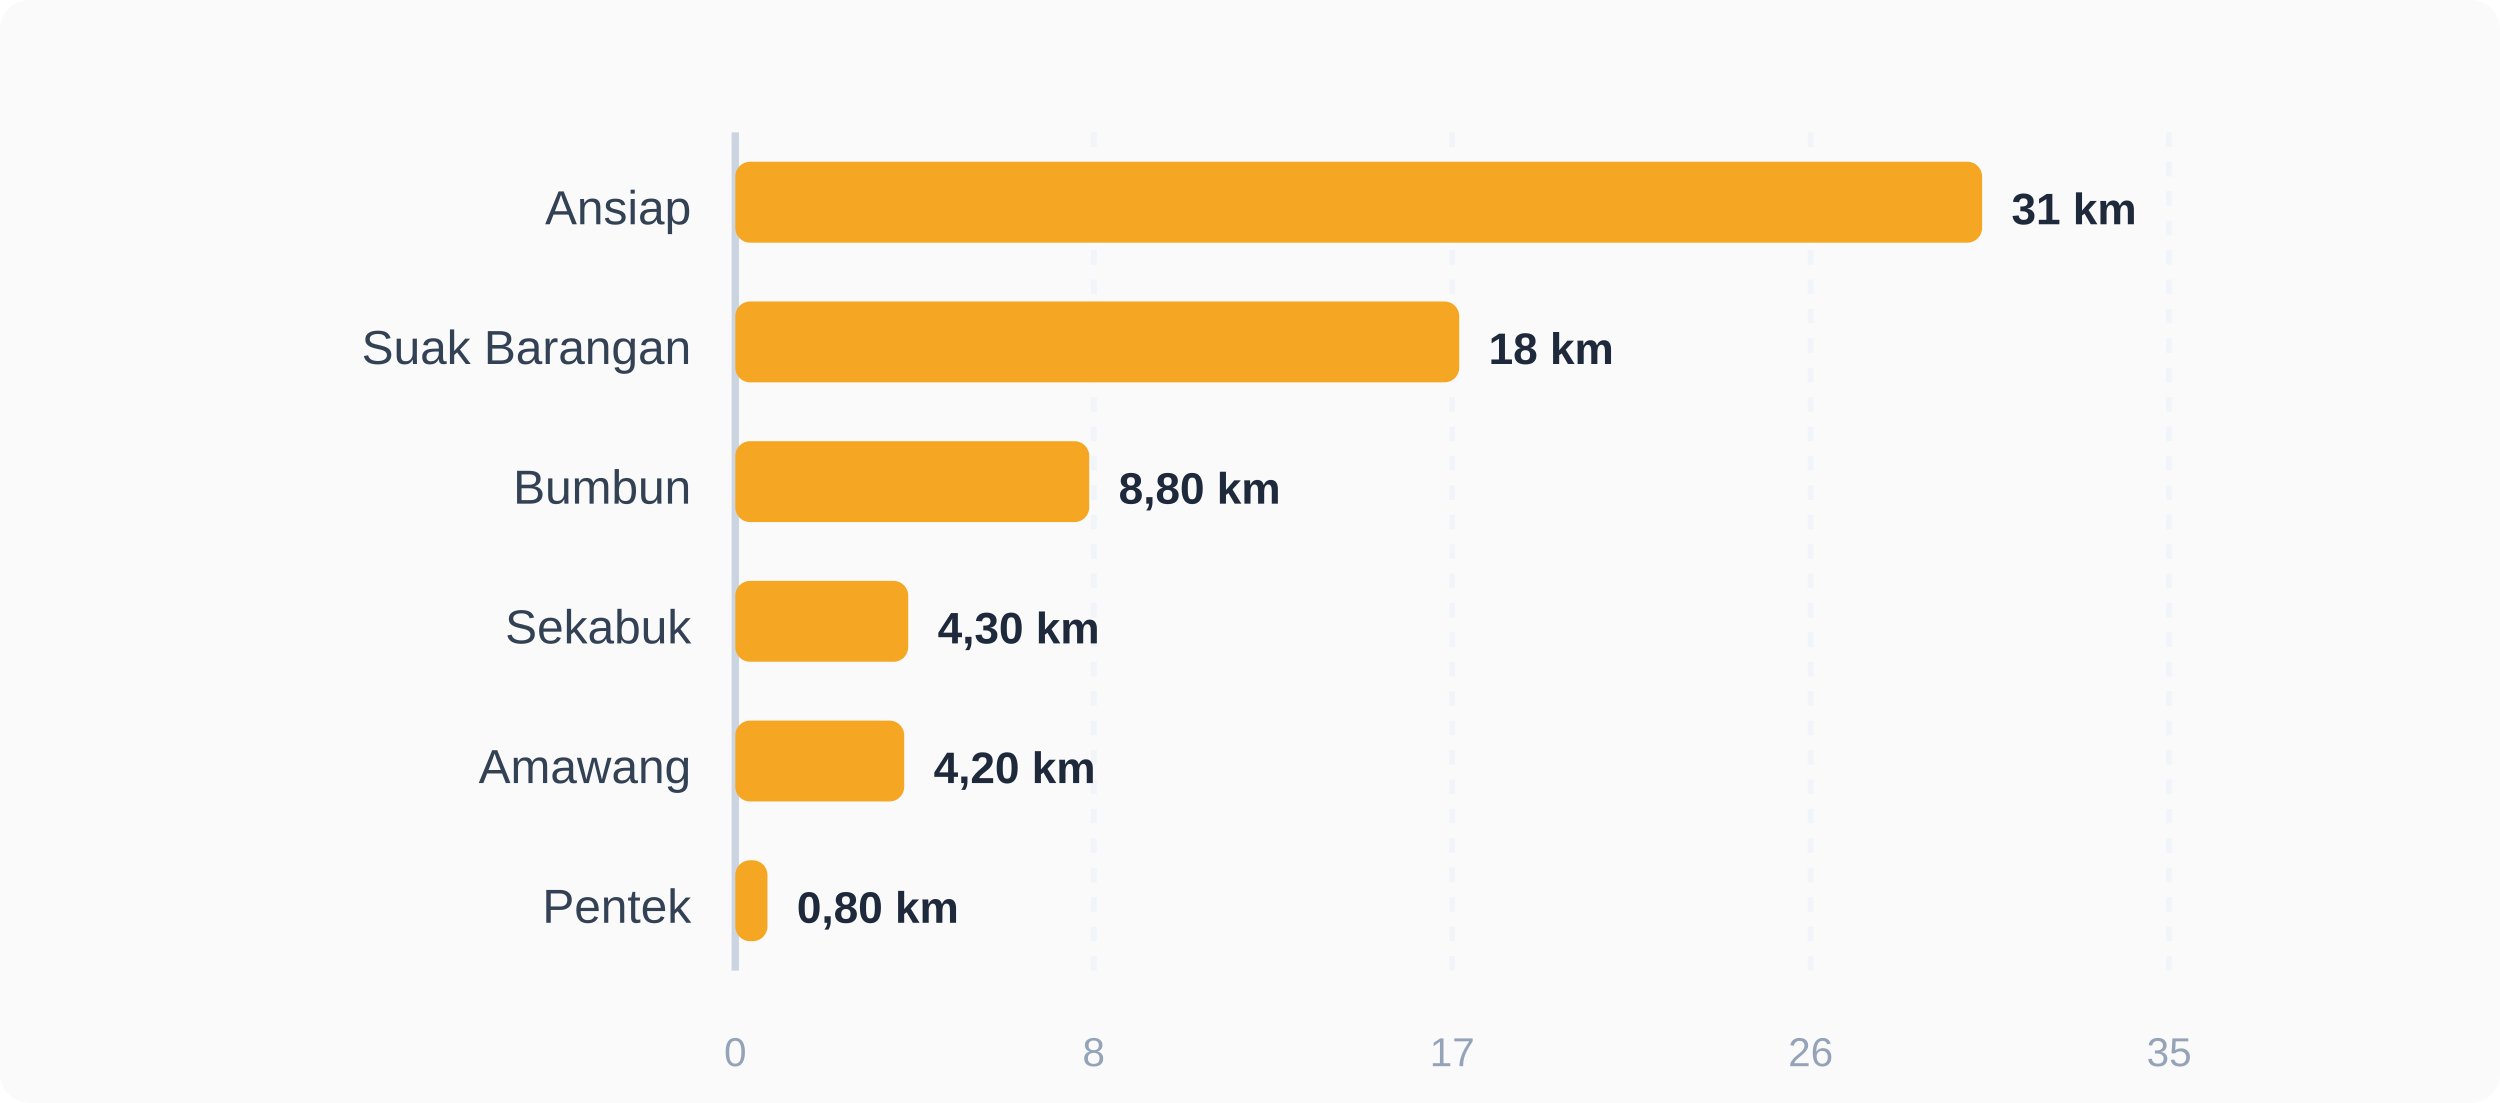
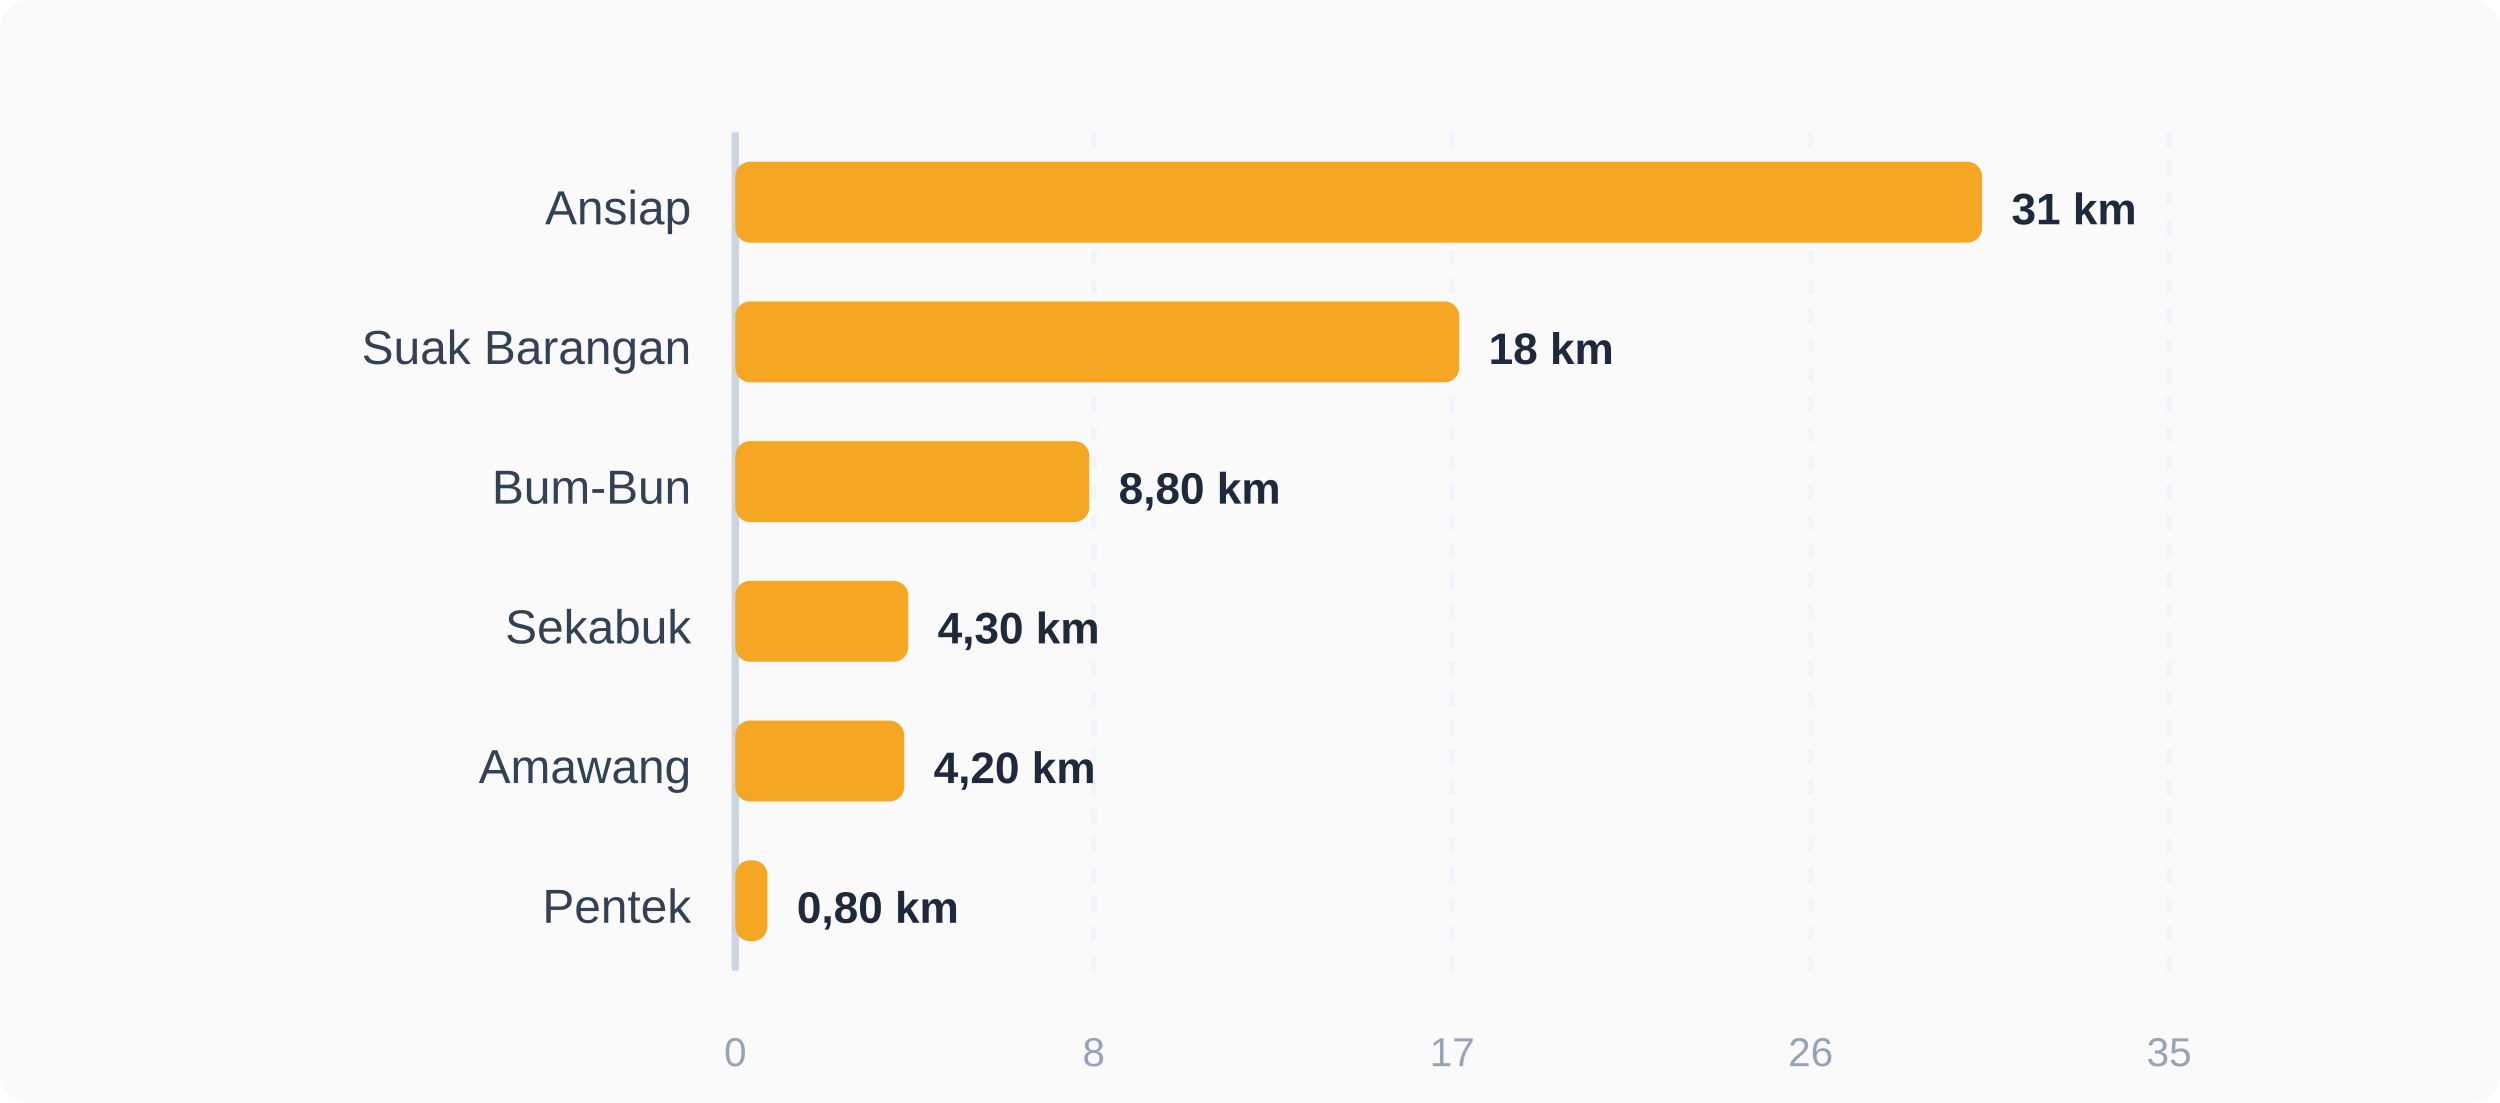
<svg xmlns="http://www.w3.org/2000/svg" viewBox="0 0 340 150" width="100%" height="150pt" style="font-family: 'Liberation Sans', Arial, sans-serif;">
  <rect width="340" height="150" fill="#FAFAFA" rx="4" />
  <line x1="100.0" y1="18" x2="100.0" y2="132" stroke="#F1F5F9" stroke-width="0.8" stroke-dasharray="2,2" />
  <text x="100.0" y="145" font-size="5.5" fill="#94A3B8" text-anchor="middle">0</text>
  <line x1="148.75" y1="18" x2="148.75" y2="132" stroke="#F1F5F9" stroke-width="0.8" stroke-dasharray="2,2" />
  <text x="148.75" y="145" font-size="5.5" fill="#94A3B8" text-anchor="middle">8</text>
  <line x1="197.5" y1="18" x2="197.5" y2="132" stroke="#F1F5F9" stroke-width="0.8" stroke-dasharray="2,2" />
  <text x="197.5" y="145" font-size="5.5" fill="#94A3B8" text-anchor="middle">17</text>
  <line x1="246.25" y1="18" x2="246.25" y2="132" stroke="#F1F5F9" stroke-width="0.8" stroke-dasharray="2,2" />
  <text x="246.25" y="145" font-size="5.5" fill="#94A3B8" text-anchor="middle">26</text>
  <line x1="295.0" y1="18" x2="295.0" y2="132" stroke="#F1F5F9" stroke-width="0.8" stroke-dasharray="2,2" />
  <text x="295.0" y="145" font-size="5.5" fill="#94A3B8" text-anchor="middle">35</text>
  <line x1="100" y1="18" x2="100" y2="132" stroke="#CBD5E1" stroke-width="1" />
  <text x="94" y="30.5" font-size="6.5" fill="#334155" text-anchor="end">Ansiap</text>
  <rect x="100" y="22" width="169.565" height="11" rx="2" fill="#F5A623" />
  <text x="273.565" y="30.5" font-size="6" font-weight="bold" fill="#1E293B">31 km</text>
  <text x="94" y="49.5" font-size="6.5" fill="#334155" text-anchor="end">Suak Barangan</text>
  <rect x="100" y="41" width="98.457" height="11" rx="2" fill="#F5A623" />
  <text x="202.457" y="49.5" font-size="6" font-weight="bold" fill="#1E293B">18 km</text>
-   <text x="94" y="68.5" font-size="6.5" fill="#334155" text-anchor="end">Bumbun</text>
+   <text x="94" y="68.5" font-size="6.5" fill="#334155" text-anchor="end">Bum-Bun</text>
  <rect x="100" y="60" width="48.135" height="11" rx="2" fill="#F5A623" />
  <text x="152.135" y="68.5" font-size="6" font-weight="bold" fill="#1E293B">8,80 km</text>
  <text x="94" y="87.5" font-size="6.5" fill="#334155" text-anchor="end">Sekabuk</text>
  <rect x="100" y="79" width="23.52" height="11" rx="2" fill="#F5A623" />
  <text x="127.52" y="87.5" font-size="6" font-weight="bold" fill="#1E293B">4,30 km</text>
  <text x="94" y="106.5" font-size="6.5" fill="#334155" text-anchor="end">Amawang</text>
  <rect x="100" y="98" width="22.973" height="11" rx="2" fill="#F5A623" />
  <text x="126.973" y="106.5" font-size="6" font-weight="bold" fill="#1E293B">4,20 km</text>
  <text x="94" y="125.5" font-size="6.5" fill="#334155" text-anchor="end">Pentek</text>
  <rect x="100" y="117" width="4.376" height="11" rx="2" fill="#F5A623" />
  <text x="108.376" y="125.5" font-size="6" font-weight="bold" fill="#1E293B">0,80 km</text>
</svg>
